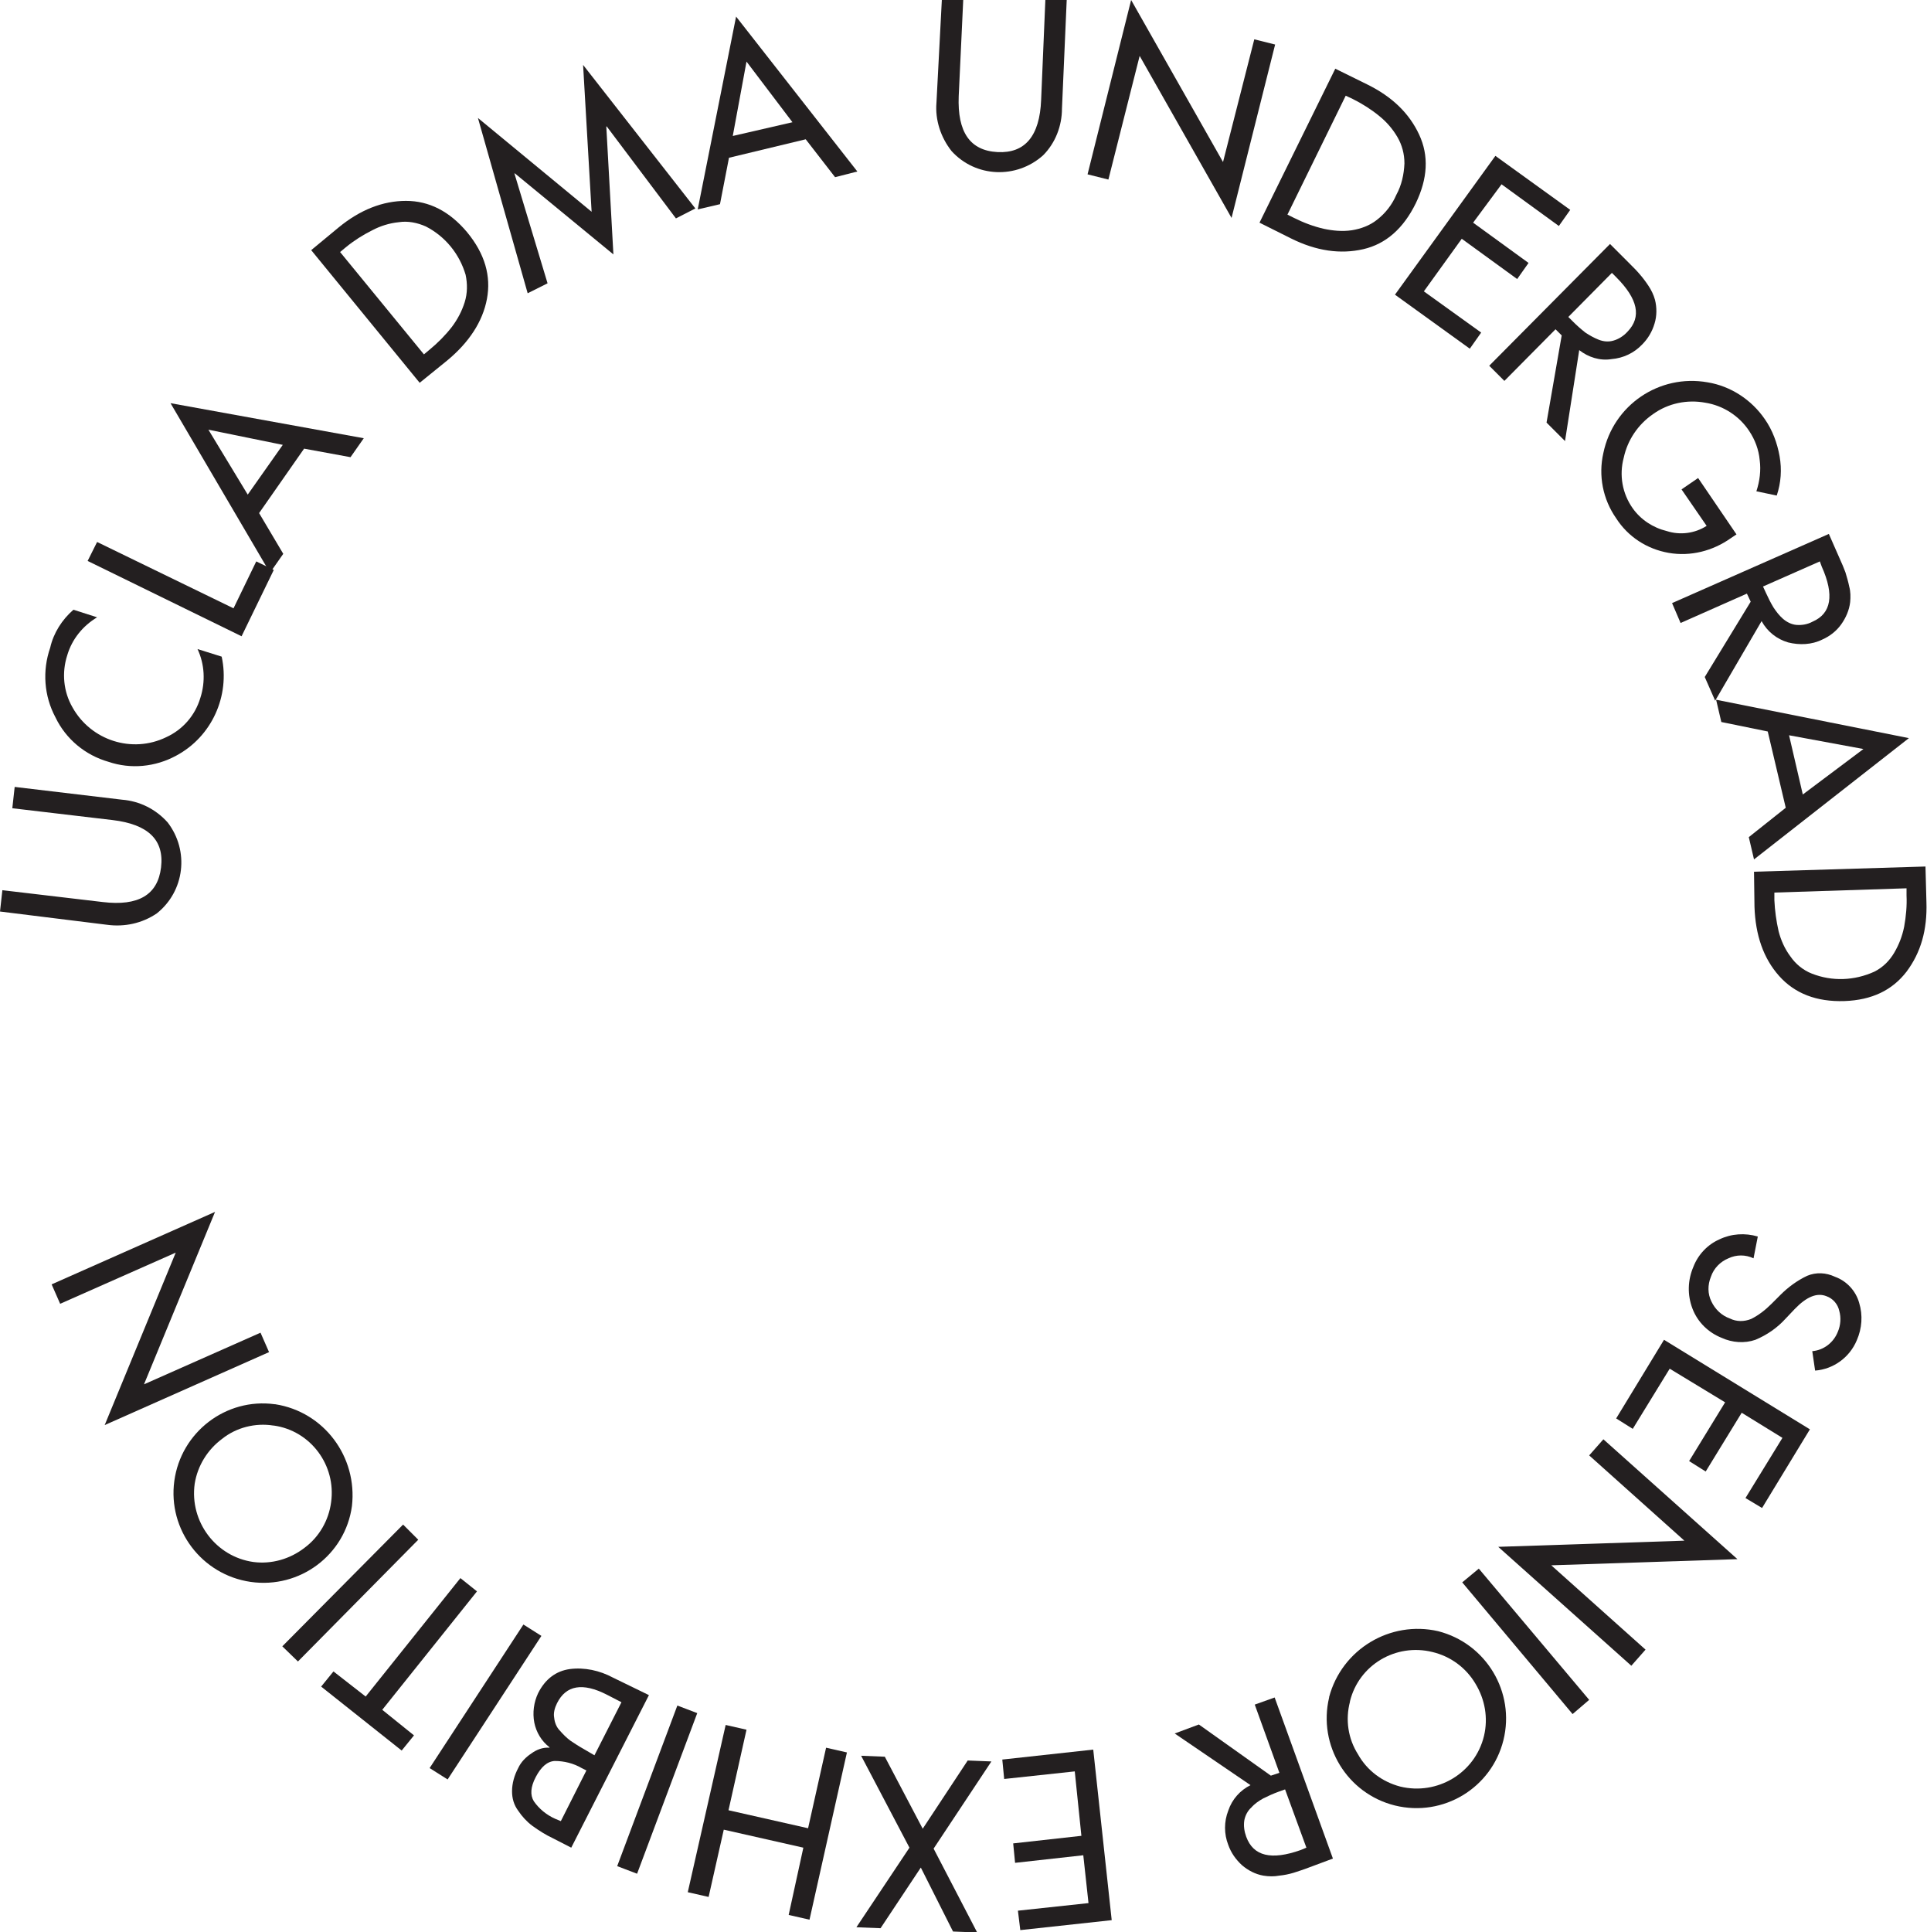
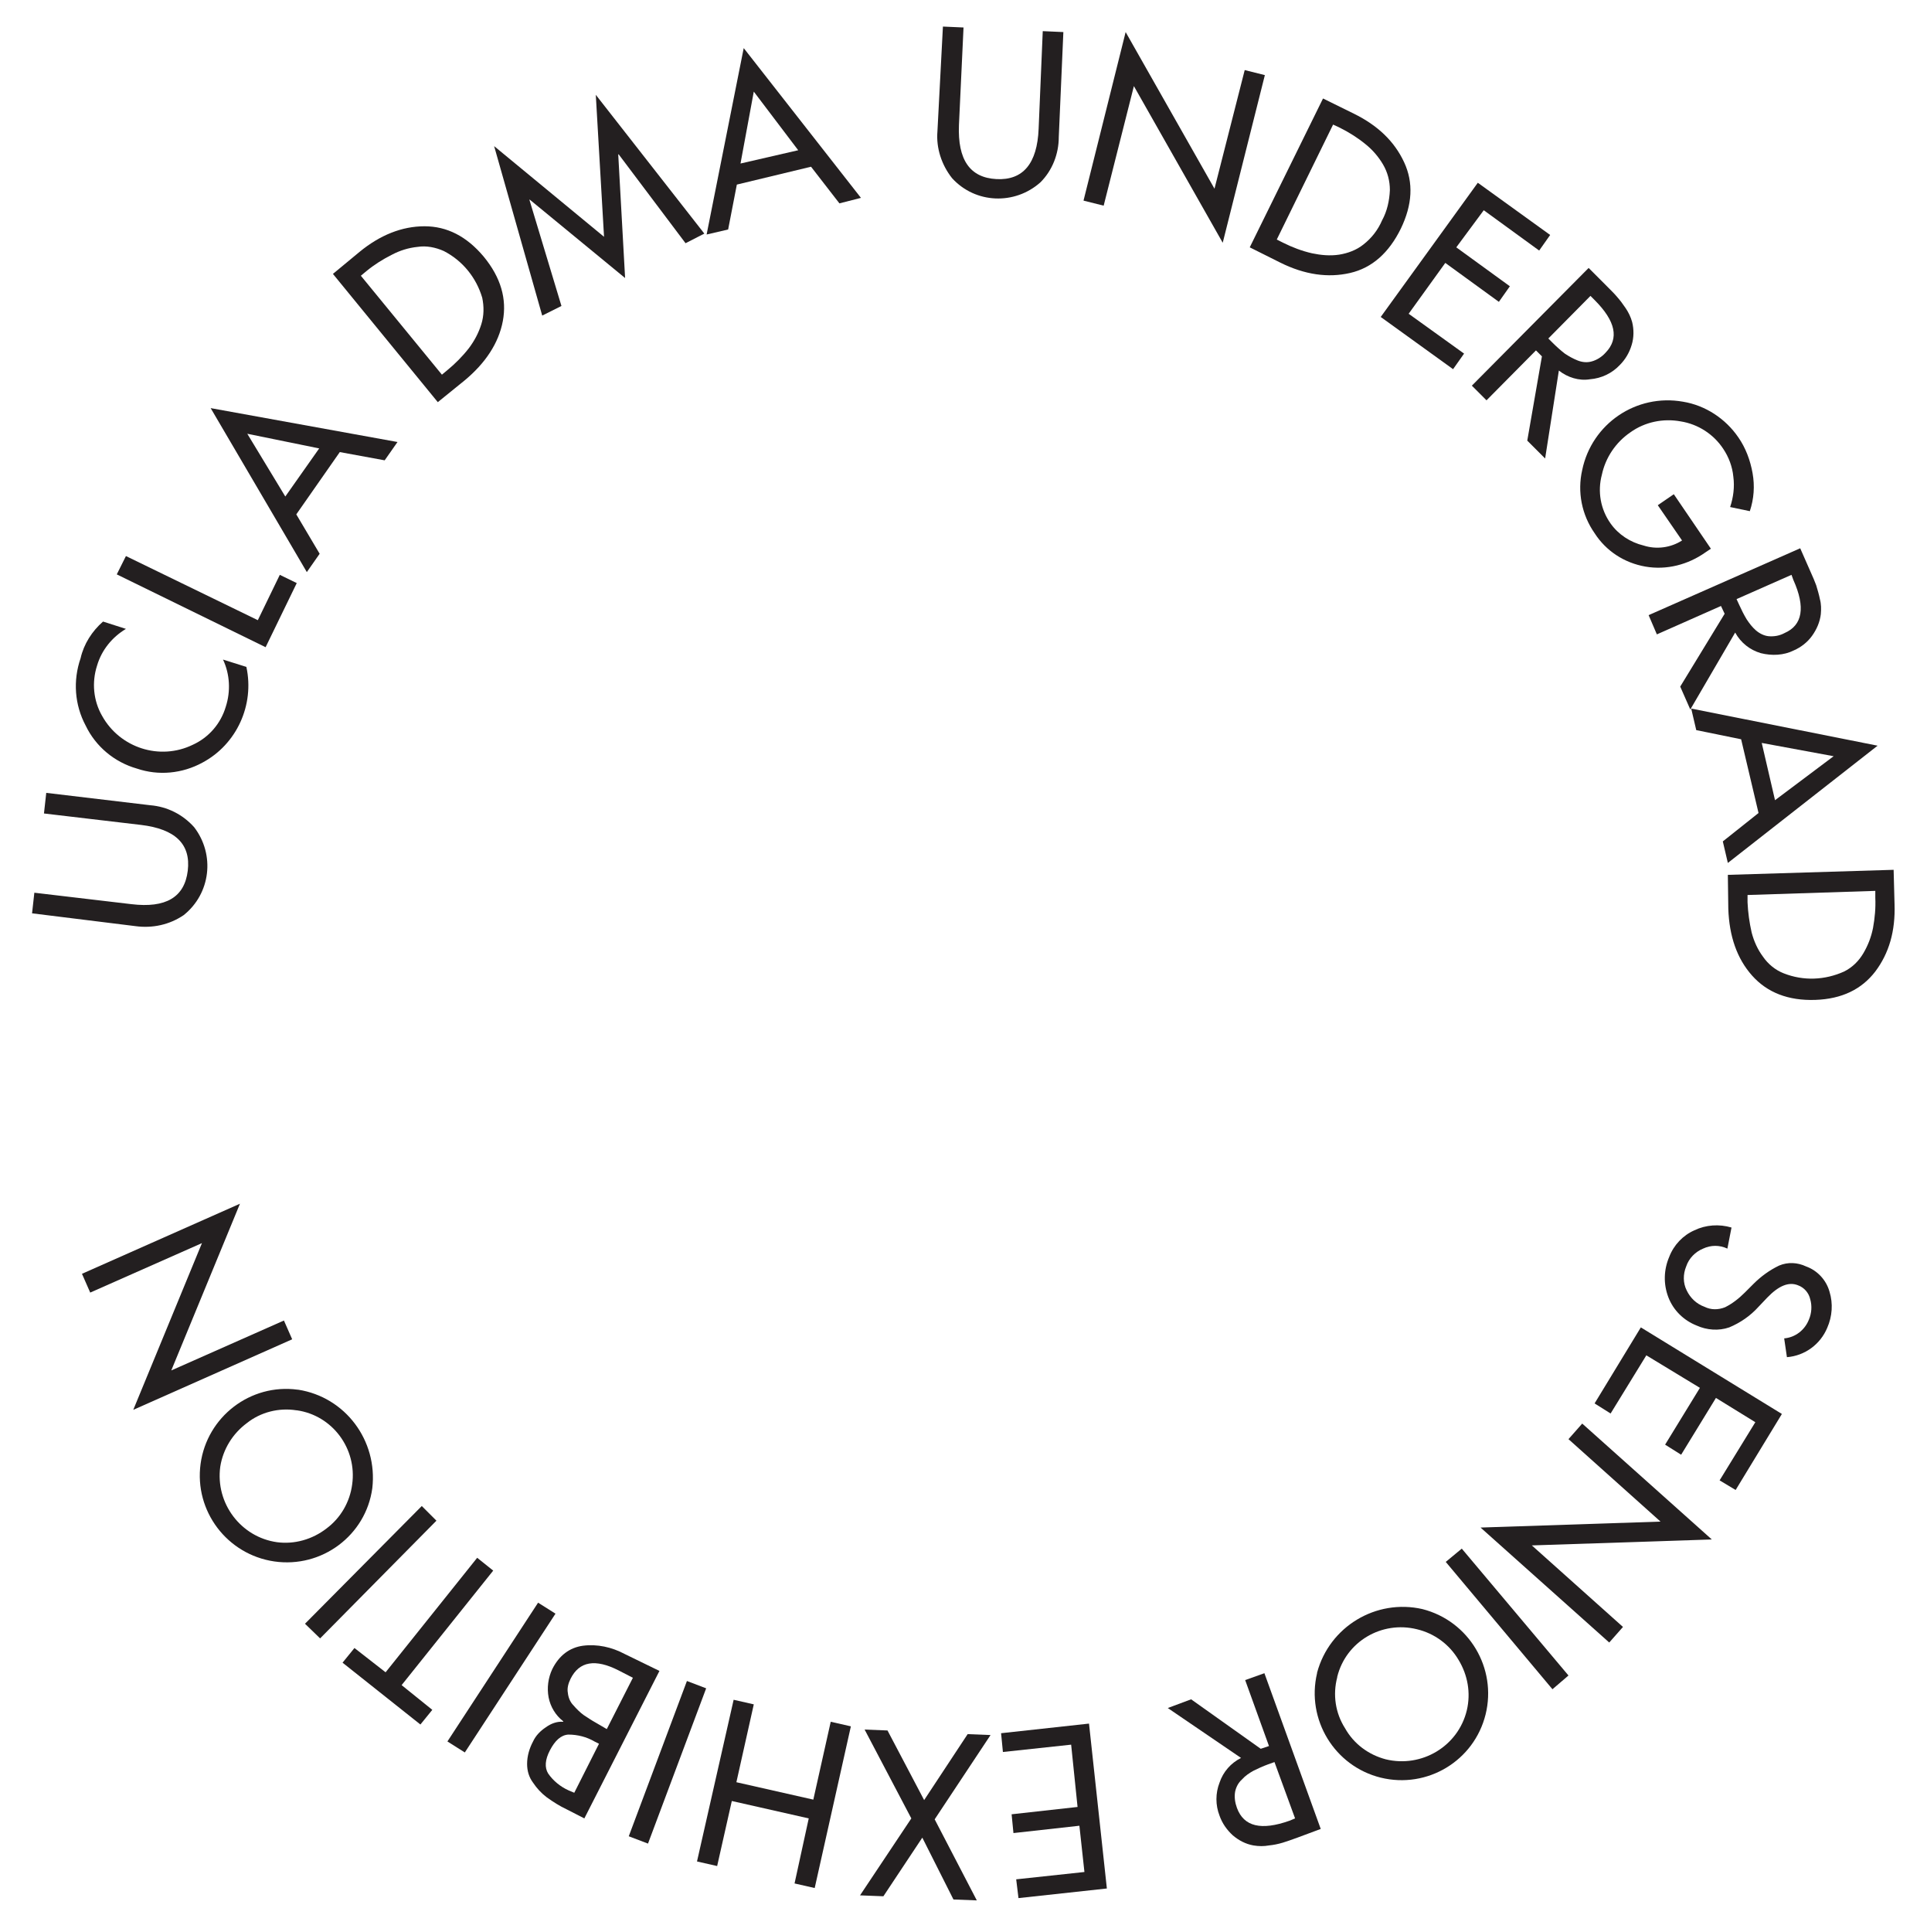
- <svg xmlns="http://www.w3.org/2000/svg" version="1.1" id="Layer_1" width="406.7" height="407.8" style="enable-background:new 0 0 406.7 407.8;" xml:space="preserve">
+ <svg xmlns="http://www.w3.org/2000/svg" version="1.1" id="Layer_1" x="0px" y="0px" viewBox="0 0 420.7 421.8" style="enable-background:new 0 0 420.7 421.8;" xml:space="preserve">
  <style type="text/css">
	.st0{fill:#231F20;}
</style>
-   <path class="st0" d="M0,192.4l0.5-4.5l21.2,2.5c7.5,0.9,11.6-1.5,12.3-7.3c0.7-5.8-2.7-9.1-10.2-10l-21.2-2.5l0.5-4.5l22.7,2.7  c3.7,0.3,7.1,2,9.6,4.8c4.6,6,3.6,14.5-2.3,19.2c-3.1,2.1-6.8,2.9-10.5,2.4L0,192.4z" />
-   <path class="st0" d="M15.5,128.7l5,1.6c-3,1.8-5.3,4.6-6.3,8c-1.2,3.7-0.8,7.7,1.1,11c3.9,7,12.6,9.8,19.8,6.3  c3.5-1.6,6.1-4.6,7.2-8.3c1.1-3.4,0.9-7.1-0.6-10.3l5.1,1.6c1.8,8.3-2.1,16.9-9.6,20.9c-4.4,2.4-9.6,2.9-14.3,1.3  c-4.9-1.4-9-4.8-11.2-9.4c-2.4-4.5-2.8-9.8-1.1-14.7C11.3,133.6,13.1,130.8,15.5,128.7z" />
-   <path class="st0" d="M20.5,114.4l28.8,14l4.8-9.9l3.7,1.8l-6.8,14l-32.5-15.9L20.5,114.4z" />
-   <path class="st0" d="M64.2,94.7l-9.5,13.6l5.1,8.6l-2.8,4l-21-35.8l40.8,7.4l-2.8,4L64.2,94.7z M59.7,93.9L44,90.7l8.3,13.7  L59.7,93.9z" />
-   <path class="st0" d="M88.6,80.8l-22.9-28l5.8-4.8c4.5-3.7,9.3-5.6,14.2-5.6s9.2,2.2,12.9,6.6c3.8,4.6,5.1,9.3,4.2,14.1  s-3.8,9.2-8.4,13L88.6,80.8z M71.8,53.2l17.7,21.6l1.2-1c1.7-1.4,3.3-3,4.7-4.8c1.2-1.6,2.1-3.3,2.7-5.2c0.6-1.9,0.6-3.9,0.2-5.8  c-1.3-4.4-4.3-8.1-8.4-10.2c-1.8-0.8-3.8-1.2-5.7-0.9c-2,0.2-3.9,0.8-5.6,1.7c-2,1-3.9,2.2-5.6,3.6L71.8,53.2z" />
-   <path class="st0" d="M129.5,53.7l-20.8-17.1h-0.1l7,23.2l-4.2,2.1l-10.5-37l24,19.8l-1.8-31L146.8,44l-4.1,2.1l-14.6-19.4H128  L129.5,53.7z" />
-   <path class="st0" d="M170.1,29.4l-16.2,3.9l-1.9,9.8l-4.7,1.1l8.1-40.7l25.6,32.7l-4.7,1.2L170.1,29.4z M167.3,25.8l-9.7-12.8  l-2.9,15.7L167.3,25.8z" />
-   <path class="st0" d="M198.9-1.2l4.5,0.2l-1,21.3c-0.3,7.6,2.4,11.5,8.2,11.8c5.8,0.3,8.9-3.4,9.2-11l0.9-21.3l4.5,0.2l-1,22.9  c0,3.7-1.4,7.3-4,9.9c-5.6,5-14.2,4.7-19.3-0.9c-2.3-2.9-3.5-6.6-3.2-10.2L198.9-1.2z" />
-   <path class="st0" d="M229.6,36.8L238.8,0l19.4,34.2l6.6-25.9l4.4,1.1L260,46l-19.4-34.2L234,37.9L229.6,36.8z" />
-   <path class="st0" d="M265.9,47l16-32.5l6.7,3.3c5.3,2.6,8.9,6.1,11,10.6c2.1,4.5,1.8,9.3-0.7,14.5c-2.6,5.3-6.3,8.6-11.1,9.7  c-4.8,1.1-9.9,0.4-15.3-2.3L265.9,47z M284.1,20.2l-12.3,25.1l1.4,0.7c2,1,4.1,1.8,6.3,2.3c1.9,0.4,3.9,0.6,5.9,0.3  c1.9-0.3,3.8-1,5.3-2.2c1.8-1.4,3.2-3.2,4.1-5.3c1.1-2,1.6-4.3,1.7-6.6c0-2-0.5-3.9-1.5-5.6c-1-1.7-2.3-3.2-3.8-4.4  c-1.7-1.4-3.6-2.6-5.6-3.6L284.1,20.2z" />
-   <path class="st0" d="M294.5,62.2l21.2-29.3l15.8,11.4l-2.4,3.4l-12.1-8.8L311,47l11.7,8.5l-2.4,3.4l-11.7-8.5l-8,11.1l12.1,8.7  l-2.4,3.4L294.5,62.2z" />
-   <path class="st0" d="M333.4,73.9l-3,19.2l-3.9-3.9l3.2-18.4l-1.3-1.3l-10.8,10.9l-3.2-3.2l25.5-25.7l3.9,3.9c1,1,1.8,1.8,2.3,2.4  c0.7,0.8,1.3,1.6,1.9,2.5c0.6,0.9,1.1,1.9,1.4,3c0.4,1.6,0.4,3.4-0.1,5c-0.5,1.7-1.4,3.2-2.6,4.4c-1.7,1.8-4,2.9-6.5,3.1  C337.8,76.2,335.3,75.4,333.4,73.9z M340.3,57.6l-9.2,9.3l1,1c0.8,0.8,1.7,1.6,2.6,2.3c0.9,0.6,1.8,1.1,2.8,1.5  c1,0.4,2.1,0.5,3.1,0.2c1.1-0.3,2.2-1,3-1.9c3-3.1,2.2-6.9-2.4-11.5L340.3,57.6z" />
-   <path class="st0" d="M358.5,100.9l8.1,11.9l-1.2,0.8c-3.8,2.7-8.5,3.9-13.1,3.1c-4.6-0.8-8.6-3.4-11.1-7.3c-2.8-4-3.8-9-2.7-13.8  c2.1-10.1,11.8-16.7,22-14.9c4.9,0.8,9.3,3.7,12.1,7.8c1.6,2.3,2.6,5,3.1,7.8c0.5,2.8,0.3,5.6-0.6,8.3l-4.3-0.9  c0.7-2.1,1-4.4,0.7-6.6c-0.2-2.2-1-4.3-2.2-6.1c-2.1-3.2-5.5-5.4-9.3-6c-3.8-0.7-7.8,0.1-11,2.4c-3.2,2.2-5.4,5.5-6.2,9.2  c-1,3.7-0.3,7.6,1.9,10.7c1.7,2.4,4.3,4.1,7.2,4.8c2.8,0.9,5.9,0.5,8.4-1.1l-5.3-7.7L358.5,100.9z" />
-   <path class="st0" d="M371.9,131.1l-9.8,16.8l-2.2-5l9.7-15.9l-0.8-1.7l-14,6.2l-1.8-4.2l33.1-14.6l2.2,5c0.6,1.3,1,2.3,1.3,3.1  c0.3,1,0.6,2,0.8,3c0.3,1.1,0.3,2.2,0.2,3.3c-0.2,1.7-0.9,3.3-1.9,4.7c-1,1.4-2.4,2.5-4,3.2c-2.2,1.1-4.8,1.2-7.2,0.6  C375.1,134.9,373.1,133.3,371.9,131.1z M384.2,118.5l-12,5.3l0.6,1.3c0.5,1.1,1,2.1,1.6,3.1c0.6,0.9,1.2,1.7,2,2.4  c0.8,0.7,1.8,1.2,2.8,1.3c1.2,0.1,2.4-0.1,3.5-0.7c3.9-1.7,4.6-5.6,1.9-11.6L384.2,118.5z" />
-   <path class="st0" d="M377,170.5l-3.8-16.1l-9.8-2l-1.1-4.7l40.7,8.1l-32.7,25.6l-1.1-4.7L377,170.5z M380.6,167.7l12.8-9.6  l-15.7-2.9L380.6,167.7z" />
-   <path class="st0" d="M370.3,184l36.2-1.1l0.2,7.5c0.2,5.9-1.2,10.7-4.2,14.7c-3,3.9-7.3,6-13.1,6.2c-5.9,0.2-10.5-1.6-13.8-5.3  c-3.3-3.7-5-8.6-5.2-14.6L370.3,184z M402.5,187.5l-27.9,0.9v1.6c0.1,2.2,0.4,4.4,0.9,6.6c0.5,1.9,1.3,3.7,2.5,5.3  c1.1,1.6,2.7,2.9,4.5,3.6c4.3,1.7,9,1.5,13.2-0.4c1.8-0.9,3.2-2.3,4.2-4c1-1.7,1.7-3.5,2.1-5.5c0.4-2.2,0.6-4.4,0.5-6.6L402.5,187.5  z" />
-   <path class="st0" d="M383.2,289.3l-0.6-4.1c2.4-0.2,4.5-1.8,5.4-4.1c0.6-1.4,0.7-3,0.3-4.4c-0.3-1.4-1.3-2.6-2.7-3.1  c-2-0.8-4.2,0.1-6.7,2.7l-1.9,2c-1.8,2-4,3.5-6.4,4.5c-2.3,0.8-4.9,0.6-7.1-0.4c-2.8-1.1-5.1-3.3-6.2-6.2c-1.1-2.9-1-6,0.2-8.8  c1-2.6,3-4.7,5.5-5.8c2.5-1.2,5.4-1.4,8.1-0.6l-0.9,4.6c-1.7-0.8-3.6-0.8-5.3,0c-1.7,0.7-3.1,2.1-3.7,3.9c-0.7,1.7-0.7,3.6,0.1,5.2  c0.8,1.7,2.2,3,3.9,3.6c1.4,0.7,3,0.7,4.5,0.1c1.6-0.8,3-1.9,4.3-3.2l1.9-1.9c1.6-1.6,3.5-3,5.6-4c1.9-0.8,4-0.7,5.9,0.2  c2.5,0.9,4.4,3,5.1,5.5c0.8,2.6,0.6,5.4-0.5,7.9C390.5,286.5,387.1,289,383.2,289.3z" />
-   <path class="st0" d="M351.3,282.8l30.8,18.9L372,318.3l-3.5-2.1l7.8-12.7l-8.6-5.3l-7.6,12.4l-3.5-2.2l7.6-12.4l-11.7-7.1l-7.8,12.7  l-3.5-2.2L351.3,282.8z" />
-   <path class="st0" d="M338.5,303.8l28.3,25.3l-39.3,1.3l19.9,17.8l-3,3.4l-28.1-25.1l39.3-1.3l-20.1-18L338.5,303.8z" />
-   <path class="st0" d="M332,361.8L308.7,334l3.5-2.9l23.3,27.7L332,361.8z" />
-   <path class="st0" d="M317.4,367.3c-2.5,10.1-12.7,16.3-22.9,13.8c0,0,0,0,0,0c-10.1-2.5-16.3-12.7-13.9-22.8c0,0,0,0,0-0.1  c2.7-10.1,12.9-16.2,23-13.9C313.8,346.9,319.9,357.2,317.4,367.3C317.4,367.3,317.4,367.3,317.4,367.3L317.4,367.3z M302.4,348.7  c-7.7-1.9-15.5,2.7-17.4,10.4c0,0,0,0.1,0,0.1c-1,3.8-0.4,7.8,1.7,11.1c1.9,3.4,5.1,5.8,8.9,6.8c7.8,1.9,15.8-2.8,17.7-10.7  c0.9-3.8,0.2-7.7-1.8-11C309.5,352,306.2,349.6,302.4,348.7L302.4,348.7z" />
-   <path class="st0" d="M264,376.8L248,365.9l5.1-1.9l15.2,10.8l1.8-0.6l-5.2-14.4l4.2-1.5l12.3,34l-5.1,1.9c-1.3,0.5-2.3,0.8-3.2,1.1  c-1,0.3-2,0.5-3,0.6c-1.1,0.2-2.2,0.2-3.4,0c-1.7-0.3-3.2-1.1-4.5-2.2c-1.3-1.2-2.3-2.6-2.9-4.3c-0.9-2.3-0.9-4.9,0-7.2  C260.1,379.8,261.8,377.9,264,376.8z M275.8,390l-4.5-12.3l-1.4,0.5c-1.1,0.4-2.2,0.9-3.2,1.4c-0.9,0.5-1.8,1.1-2.5,1.9  c-0.8,0.7-1.3,1.7-1.5,2.7c-0.2,1.2,0,2.4,0.4,3.5c1.5,4.1,5.3,5,11.5,2.8L275.8,390z" />
-   <path class="st0" d="M230.8,369.3l3.9,36l-19.3,2.1l-0.5-4.1l14.9-1.6l-1.1-10.1l-14.4,1.6l-0.4-4.1l14.4-1.6l-1.4-13.6l-14.9,1.6  l-0.4-4.1L230.8,369.3z" />
-   <path class="st0" d="M197.1,390.2l9.2,17.7l-5.1-0.2l-6.8-13.5l-8.5,12.8l-5.1-0.2l11.2-16.8l-10.2-19.4l5,0.2l8,15.2l9.5-14.4  l5,0.2L197.1,390.2z" />
-   <path class="st0" d="M169.6,390l-16.8-3.8l-3.2,14.2l-4.4-1l8-35.3l4.4,1l-3.8,17l16.8,3.8l3.8-17l4.4,1l-7.9,35.3l-4.4-1L169.6,390  z" />
-   <path class="st0" d="M130.3,393.9L143,360l4.2,1.6l-12.7,33.9L130.3,393.9z" />
-   <path class="st0" d="M137,357.8L120.6,390l-3.9-2c-1.5-0.7-2.9-1.6-4.3-2.6c-1.2-0.9-2.2-2-3-3.2c-0.9-1.2-1.3-2.6-1.3-4.1  c0-1.7,0.5-3.4,1.3-4.9c0.6-1.3,1.6-2.3,2.8-3.1c1.1-0.8,2.4-1.3,3.8-1.2v-0.1c-1.7-1.3-2.8-3.2-3.2-5.2c-0.4-2.1-0.1-4.3,0.8-6.2  c1.5-3,3.8-4.7,6.7-5.1c3.1-0.4,6.3,0.3,9.1,1.8L137,357.8z M118.4,384.4l5.4-10.7l-1-0.5c-1.7-1-3.7-1.5-5.7-1.5  c-1.6,0.1-2.9,1.3-4,3.4c-1.1,2.1-1.2,3.8-0.4,5.1c1.1,1.6,2.7,2.9,4.5,3.7L118.4,384.4z M125.5,370.5l5.7-11.2l-3.1-1.6  c-5.1-2.6-8.6-2-10.5,1.8c-0.5,1-0.8,2.1-0.6,3.1c0.1,1,0.5,2,1.2,2.7c0.7,0.8,1.4,1.5,2.2,2.1c0.9,0.6,1.8,1.2,2.7,1.7L125.5,370.5  z" />
-   <path class="st0" d="M90.7,373.2l19.8-30.3l3.8,2.4l-19.8,30.3L90.7,373.2z" />
-   <path class="st0" d="M77.2,358.1l20-25l3.5,2.8l-20,25l6.7,5.4l-2.6,3.2l-17-13.5l2.6-3.2L77.2,358.1z" />
-   <path class="st0" d="M59.6,347.5l25.5-25.7l3.2,3.2l-25.4,25.7L59.6,347.5z" />
-   <path class="st0" d="M52.9,333.9c-10.3-1.5-17.5-11-16.1-21.3c0,0,0,0,0,0c1.4-10.3,10.9-17.6,21.2-16.2c0,0,0.1,0,0.1,0  c10.3,1.6,17.4,11.1,16.2,21.5C72.9,328.2,63.3,335.4,52.9,333.9C53,333.9,52.9,333.9,52.9,333.9L52.9,333.9z M69.9,317.1  c1.1-7.8-4.3-15.1-12.1-16.2c0,0-0.1,0-0.1,0c-3.8-0.6-7.8,0.4-10.8,2.8c-3.1,2.3-5.2,5.7-5.8,9.5c-1.1,8,4.5,15.4,12.4,16.5  c3.8,0.5,7.7-0.6,10.8-3C67.4,324.4,69.4,320.9,69.9,317.1L69.9,317.1z" />
-   <path class="st0" d="M56.8,285.4l-34.7,15.4l15-36.4l-24.4,10.8l-1.8-4.1l34.5-15.3l-15,36.4L55,281.3L56.8,285.4z" />
+   <path class="st0" d="M7,199.4l0.5-4.5l21.2,2.5c7.5,0.9,11.6-1.5,12.3-7.3c0.7-5.8-2.7-9.1-10.2-10l-21.2-2.5l0.5-4.5l22.7,2.7  c3.7,0.3,7.1,2,9.6,4.8c4.6,6,3.6,14.5-2.3,19.2c-3.1,2.1-6.8,2.9-10.5,2.4L7,199.4z" />
+   <path class="st0" d="M22.5,135.7l5,1.6c-3,1.8-5.3,4.6-6.3,8c-1.2,3.7-0.8,7.7,1.1,11c3.9,7,12.6,9.8,19.8,6.3  c3.5-1.6,6.1-4.6,7.2-8.3c1.1-3.4,0.9-7.1-0.6-10.3l5.1,1.6c1.8,8.3-2.1,16.9-9.6,20.9c-4.4,2.4-9.6,2.9-14.3,1.3  c-4.9-1.4-9-4.8-11.2-9.4c-2.4-4.5-2.8-9.8-1.1-14.7C18.3,140.6,20.1,137.8,22.5,135.7z" />
+   <path class="st0" d="M27.5,121.4l28.8,14l4.8-9.9l3.7,1.8l-6.8,14l-32.5-15.9L27.5,121.4z" />
+   <path class="st0" d="M74.2,98.7l-9.5,13.6l5.1,8.6l-2.8,4L46,89.1l40.8,7.4l-2.8,4L74.2,98.7z M69.7,97.9L54,94.7l8.3,13.7  L69.7,97.9z" />
+   <path class="st0" d="M95.6,87.8l-22.9-28l5.8-4.8c4.5-3.7,9.3-5.6,14.2-5.6s9.2,2.2,12.9,6.6c3.8,4.6,5.1,9.3,4.2,14.1  s-3.8,9.2-8.4,13L95.6,87.8z M78.8,60.2l17.7,21.6l1.2-1c1.7-1.4,3.3-3,4.7-4.8c1.2-1.6,2.1-3.3,2.7-5.2c0.6-1.9,0.6-3.9,0.2-5.8  c-1.3-4.4-4.3-8.1-8.4-10.2c-1.8-0.8-3.8-1.2-5.7-0.9c-2,0.2-3.9,0.8-5.6,1.7c-2,1-3.9,2.2-5.6,3.6L78.8,60.2z" />
+   <path class="st0" d="M136.5,60.7l-20.8-17.1h-0.1l7,23.2l-4.2,2.1l-10.5-37l24,19.8l-1.8-31L153.8,51l-4.1,2.1l-14.6-19.4H135  L136.5,60.7z" />
+   <path class="st0" d="M177.1,36.4l-16.2,3.9l-1.9,9.8l-4.7,1.1l8.1-40.7L188,43.2l-4.7,1.2L177.1,36.4z M174.3,32.8L164.6,20  l-2.9,15.7L174.3,32.8z" />
+   <path class="st0" d="M205.9,5.8l4.5,0.2l-1,21.3c-0.3,7.6,2.4,11.5,8.2,11.8s8.9-3.4,9.2-11l0.9-21.3l4.5,0.2l-1,22.9  c0,3.7-1.4,7.3-4,9.9c-5.6,5-14.2,4.7-19.3-0.9c-2.3-2.9-3.5-6.6-3.2-10.2L205.9,5.8z" />
+   <path class="st0" d="M236.6,43.8L245.8,7l19.4,34.2l6.6-25.9l4.4,1.1L267,53l-19.4-34.2L241,44.9L236.6,43.8z" />
+   <path class="st0" d="M272.9,54l16-32.5l6.7,3.3c5.3,2.6,8.9,6.1,11,10.6s1.8,9.3-0.7,14.5c-2.6,5.3-6.3,8.6-11.1,9.7  c-4.8,1.1-9.9,0.4-15.3-2.3L272.9,54z M291.1,27.2l-12.3,25.1l1.4,0.7c2,1,4.1,1.8,6.3,2.3c1.9,0.4,3.9,0.6,5.9,0.3  c1.9-0.3,3.8-1,5.3-2.2c1.8-1.4,3.2-3.2,4.1-5.3c1.1-2,1.6-4.3,1.7-6.6c0-2-0.5-3.9-1.5-5.6c-1-1.7-2.3-3.2-3.8-4.4  c-1.7-1.4-3.6-2.6-5.6-3.6L291.1,27.2z" />
+   <path class="st0" d="M301.5,69.2l21.2-29.3l15.8,11.4l-2.4,3.4L324,45.9l-6,8.1l11.7,8.5l-2.4,3.4l-11.7-8.5l-8,11.1l12.1,8.7  l-2.4,3.4L301.5,69.2z" />
+   <path class="st0" d="M340.4,80.9l-3,19.2l-3.9-3.9l3.2-18.4l-1.3-1.3l-10.8,10.9l-3.2-3.2l25.5-25.7l3.9,3.9c1,1,1.8,1.8,2.3,2.4  c0.7,0.8,1.3,1.6,1.9,2.5s1.1,1.9,1.4,3c0.4,1.6,0.4,3.4-0.1,5c-0.5,1.7-1.4,3.2-2.6,4.4c-1.7,1.8-4,2.9-6.5,3.1  C344.8,83.2,342.3,82.4,340.4,80.9z M347.3,64.6l-9.2,9.3l1,1c0.8,0.8,1.7,1.6,2.6,2.3c0.9,0.6,1.8,1.1,2.8,1.5s2.1,0.5,3.1,0.2  c1.1-0.3,2.2-1,3-1.9c3-3.1,2.2-6.9-2.4-11.5L347.3,64.6z" />
+   <path class="st0" d="M365.5,107.9l8.1,11.9l-1.2,0.8c-3.8,2.7-8.5,3.9-13.1,3.1s-8.6-3.4-11.1-7.3c-2.8-4-3.8-9-2.7-13.8  c2.1-10.1,11.8-16.7,22-14.9c4.9,0.8,9.3,3.7,12.1,7.8c1.6,2.3,2.6,5,3.1,7.8s0.3,5.6-0.6,8.3l-4.3-0.9c0.7-2.1,1-4.4,0.7-6.6  c-0.2-2.2-1-4.3-2.2-6.1c-2.1-3.2-5.5-5.4-9.3-6c-3.8-0.7-7.8,0.1-11,2.4c-3.2,2.2-5.4,5.5-6.2,9.2c-1,3.7-0.3,7.6,1.9,10.7  c1.7,2.4,4.3,4.1,7.2,4.8c2.8,0.9,5.9,0.5,8.4-1.1l-5.3-7.7L365.5,107.9z" />
+   <path class="st0" d="M378.9,138.1l-9.8,16.8l-2.2-5l9.7-15.9l-0.8-1.7l-14,6.2l-1.8-4.2l33.1-14.6l2.2,5c0.6,1.3,1,2.3,1.3,3.1  c0.3,1,0.6,2,0.8,3c0.3,1.1,0.3,2.2,0.2,3.3c-0.2,1.7-0.9,3.3-1.9,4.7s-2.4,2.5-4,3.2c-2.2,1.1-4.8,1.2-7.2,0.6  C382.1,141.9,380.1,140.3,378.9,138.1z M391.2,125.5l-12,5.3l0.6,1.3c0.5,1.1,1,2.1,1.6,3.1c0.6,0.9,1.2,1.7,2,2.4s1.8,1.2,2.8,1.3  c1.2,0.1,2.4-0.1,3.5-0.7c3.9-1.7,4.6-5.6,1.9-11.6L391.2,125.5z" />
+   <path class="st0" d="M384,177.5l-3.8-16.1l-9.8-2l-1.1-4.7l40.7,8.1l-32.7,25.6l-1.1-4.7L384,177.5z M387.6,174.7l12.8-9.6  l-15.7-2.9L387.6,174.7z" />
+   <path class="st0" d="M377.3,191l36.2-1.1l0.2,7.5c0.2,5.9-1.2,10.7-4.2,14.7c-3,3.9-7.3,6-13.1,6.2c-5.9,0.2-10.5-1.6-13.8-5.3  s-5-8.6-5.2-14.6L377.3,191z M409.5,194.5l-27.9,0.9v1.6c0.1,2.2,0.4,4.4,0.9,6.6c0.5,1.9,1.3,3.7,2.5,5.3c1.1,1.6,2.7,2.9,4.5,3.6  c4.3,1.7,9,1.5,13.2-0.4c1.8-0.9,3.2-2.3,4.2-4s1.7-3.5,2.1-5.5c0.4-2.2,0.6-4.4,0.5-6.6L409.5,194.5z" />
+   <path class="st0" d="M390.2,296.3l-0.6-4.1c2.4-0.2,4.5-1.8,5.4-4.1c0.6-1.4,0.7-3,0.3-4.4c-0.3-1.4-1.3-2.6-2.7-3.1  c-2-0.8-4.2,0.1-6.7,2.7l-1.9,2c-1.8,2-4,3.5-6.4,4.5c-2.3,0.8-4.9,0.6-7.1-0.4c-2.8-1.1-5.1-3.3-6.2-6.2c-1.1-2.9-1-6,0.2-8.8  c1-2.6,3-4.7,5.5-5.8c2.5-1.2,5.4-1.4,8.1-0.6l-0.9,4.6c-1.7-0.8-3.6-0.8-5.3,0c-1.7,0.7-3.1,2.1-3.7,3.9c-0.7,1.7-0.7,3.6,0.1,5.2  c0.8,1.7,2.2,3,3.9,3.6c1.4,0.7,3,0.7,4.5,0.1c1.6-0.8,3-1.9,4.3-3.2l1.9-1.9c1.6-1.6,3.5-3,5.6-4c1.9-0.8,4-0.7,5.9,0.2  c2.5,0.9,4.4,3,5.1,5.5c0.8,2.6,0.6,5.4-0.5,7.9C397.5,293.5,394.1,296,390.2,296.3z" />
+   <path class="st0" d="M358.3,289.8l30.8,18.9L379,325.3l-3.5-2.1l7.8-12.7l-8.6-5.3l-7.6,12.4l-3.5-2.2l7.6-12.4l-11.7-7.1l-7.8,12.7  l-3.5-2.2L358.3,289.8z" />
+   <path class="st0" d="M345.5,310.8l28.3,25.3l-39.3,1.3l19.9,17.8l-3,3.4l-28.1-25.1l39.3-1.3l-20.1-18L345.5,310.8z" />
+   <path class="st0" d="M339,368.8L315.7,341l3.5-2.9l23.3,27.7L339,368.8z" />
+   <path class="st0" d="M324.4,374.3c-2.5,10.1-12.7,16.3-22.9,13.8l0,0c-10.1-2.5-16.3-12.7-13.9-22.8c0,0,0,0,0-0.1  c2.7-10.1,12.9-16.2,23-13.9C320.8,353.9,326.9,364.2,324.4,374.3L324.4,374.3L324.4,374.3z M309.4,355.7  c-7.7-1.9-15.5,2.7-17.4,10.4v0.1c-1,3.8-0.4,7.8,1.7,11.1c1.9,3.4,5.1,5.8,8.9,6.8c7.8,1.9,15.8-2.8,17.7-10.7  c0.9-3.8,0.2-7.7-1.8-11C316.5,359,313.2,356.6,309.4,355.7L309.4,355.7z" />
+   <path class="st0" d="M271,383.8l-16-10.9l5.1-1.9l15.2,10.8l1.8-0.6l-5.2-14.4l4.2-1.5l12.3,34l-5.1,1.9c-1.3,0.5-2.3,0.8-3.2,1.1  c-1,0.3-2,0.5-3,0.6c-1.1,0.2-2.2,0.2-3.4,0c-1.7-0.3-3.2-1.1-4.5-2.2c-1.3-1.2-2.3-2.6-2.9-4.3c-0.9-2.3-0.9-4.9,0-7.2  C267.1,386.8,268.8,384.9,271,383.8z M282.8,397l-4.5-12.3l-1.4,0.5c-1.1,0.4-2.2,0.9-3.2,1.4c-0.9,0.5-1.8,1.1-2.5,1.9  c-0.8,0.7-1.3,1.7-1.5,2.7c-0.2,1.2,0,2.4,0.4,3.5c1.5,4.1,5.3,5,11.5,2.8L282.8,397z" />
+   <path class="st0" d="M237.8,376.3l3.9,36l-19.3,2.1l-0.5-4.1l14.9-1.6l-1.1-10.1l-14.4,1.6l-0.4-4.1l14.4-1.6l-1.4-13.6l-14.9,1.6  l-0.4-4.1L237.8,376.3z" />
+   <path class="st0" d="M204.1,397.2l9.2,17.7l-5.1-0.2l-6.8-13.5l-8.5,12.8l-5.1-0.2L199,397l-10.2-19.4l5,0.2l8,15.2l9.5-14.4l5,0.2  L204.1,397.2z" />
+   <path class="st0" d="M176.6,397l-16.8-3.8l-3.2,14.2l-4.4-1l8-35.3l4.4,1l-3.8,17l16.8,3.8l3.8-17l4.4,1l-7.9,35.3l-4.4-1L176.6,397  z" />
+   <path class="st0" d="M137.3,400.9L150,367l4.2,1.6l-12.7,33.9L137.3,400.9z" />
+   <path class="st0" d="M144,364.8L127.6,397l-3.9-2c-1.5-0.7-2.9-1.6-4.3-2.6c-1.2-0.9-2.2-2-3-3.2c-0.9-1.2-1.3-2.6-1.3-4.1  c0-1.7,0.5-3.4,1.3-4.9c0.6-1.3,1.6-2.3,2.8-3.1c1.1-0.8,2.4-1.3,3.8-1.2v-0.1c-1.7-1.3-2.8-3.2-3.2-5.2c-0.4-2.1-0.1-4.3,0.8-6.2  c1.5-3,3.8-4.7,6.7-5.1c3.1-0.4,6.3,0.3,9.1,1.8L144,364.8z M125.4,391.4l5.4-10.7l-1-0.5c-1.7-1-3.7-1.5-5.7-1.5  c-1.6,0.1-2.9,1.3-4,3.4s-1.2,3.8-0.4,5.1c1.1,1.6,2.7,2.9,4.5,3.7L125.4,391.4z M132.5,377.5l5.7-11.2l-3.1-1.6  c-5.1-2.6-8.6-2-10.5,1.8c-0.5,1-0.8,2.1-0.6,3.1c0.1,1,0.5,2,1.2,2.7c0.7,0.8,1.4,1.5,2.2,2.1c0.9,0.6,1.8,1.2,2.7,1.7L132.5,377.5  z" />
+   <path class="st0" d="M97.7,380.2l19.8-30.3l3.8,2.4l-19.8,30.3L97.7,380.2z" />
+   <path class="st0" d="M84.2,365.1l20-25l3.5,2.8l-20,25l6.7,5.4l-2.6,3.2l-17-13.5l2.6-3.2L84.2,365.1z" />
+   <path class="st0" d="M66.6,354.5l25.5-25.7l3.2,3.2l-25.4,25.7L66.6,354.5z" />
+   <path class="st0" d="M59.9,340.9c-10.3-1.5-17.5-11-16.1-21.3l0,0c1.4-10.3,10.9-17.6,21.2-16.2h0.1c10.3,1.6,17.4,11.1,16.2,21.5  C79.9,335.2,70.3,342.4,59.9,340.9C60,340.9,59.9,340.9,59.9,340.9L59.9,340.9z M76.9,324.1c1.1-7.8-4.3-15.1-12.1-16.2h-0.1  c-3.8-0.6-7.8,0.4-10.8,2.8c-3.1,2.3-5.2,5.7-5.8,9.5c-1.1,8,4.5,15.4,12.4,16.5c3.8,0.5,7.7-0.6,10.8-3  C74.4,331.4,76.4,327.9,76.9,324.1L76.9,324.1z" />
+   <path class="st0" d="M63.8,292.4l-34.7,15.4l15-36.4l-24.4,10.8l-1.8-4.1l34.5-15.3l-15,36.4L62,288.3L63.8,292.4z" />
</svg>
